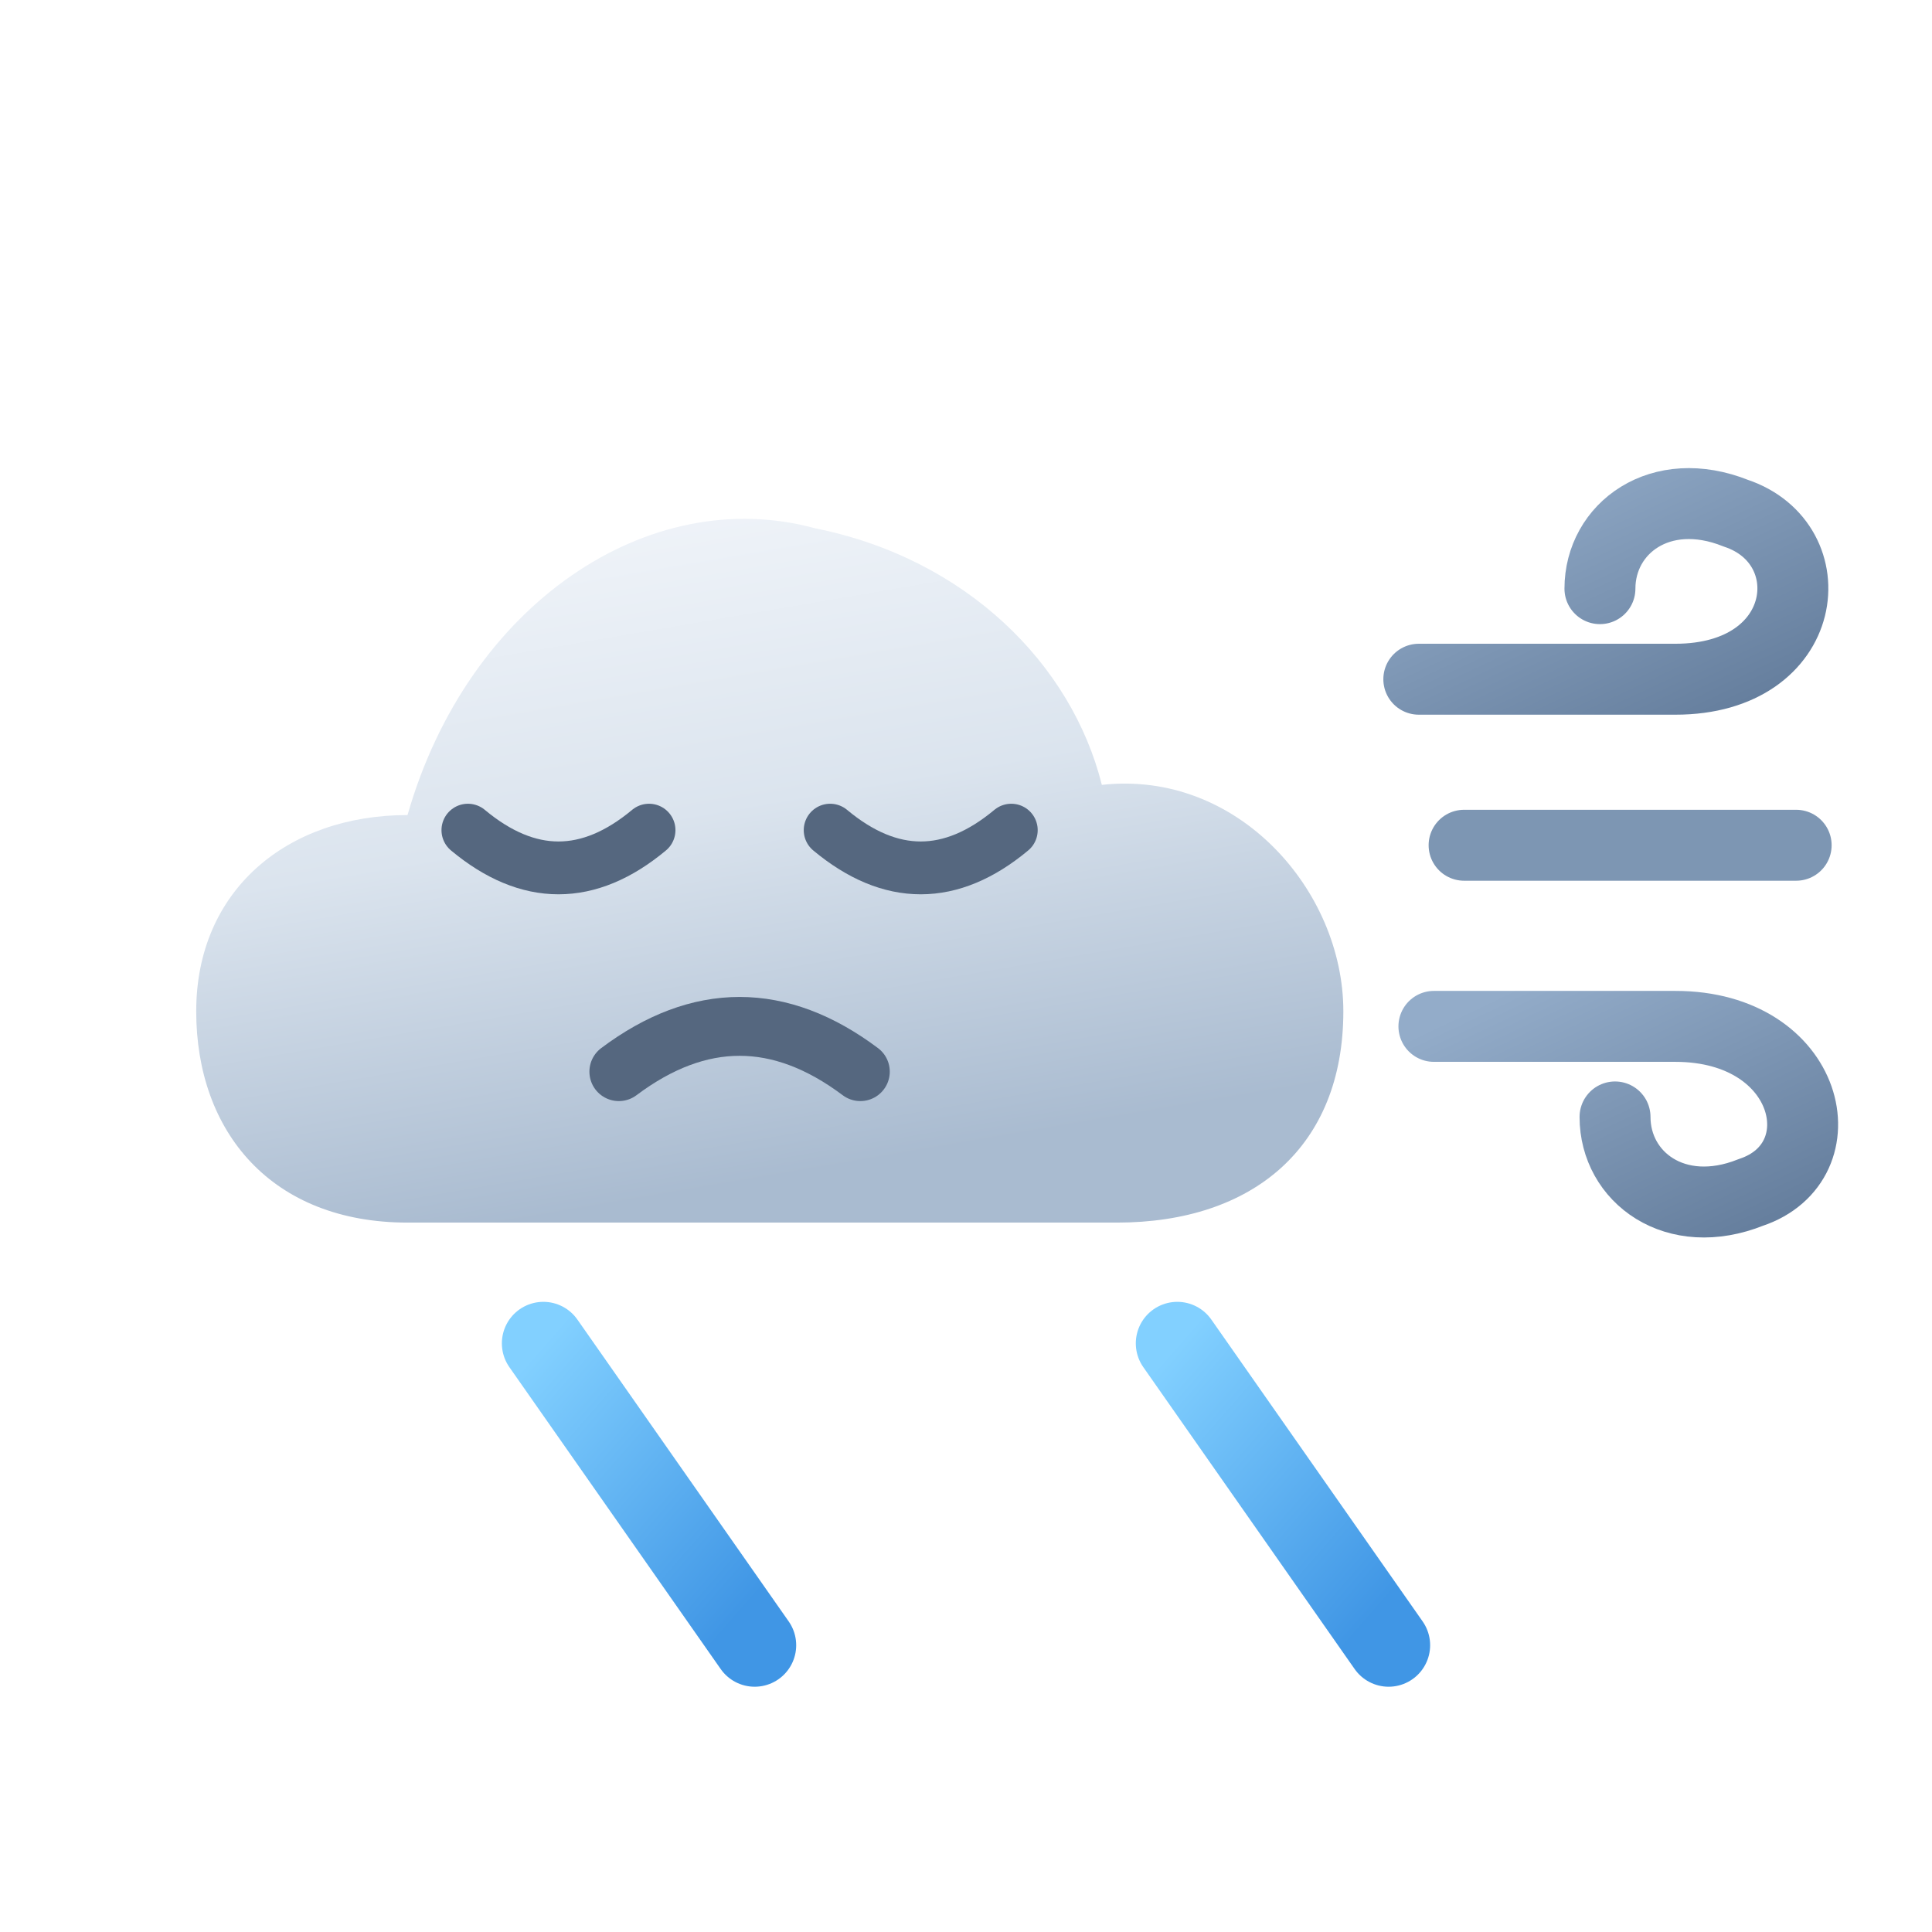
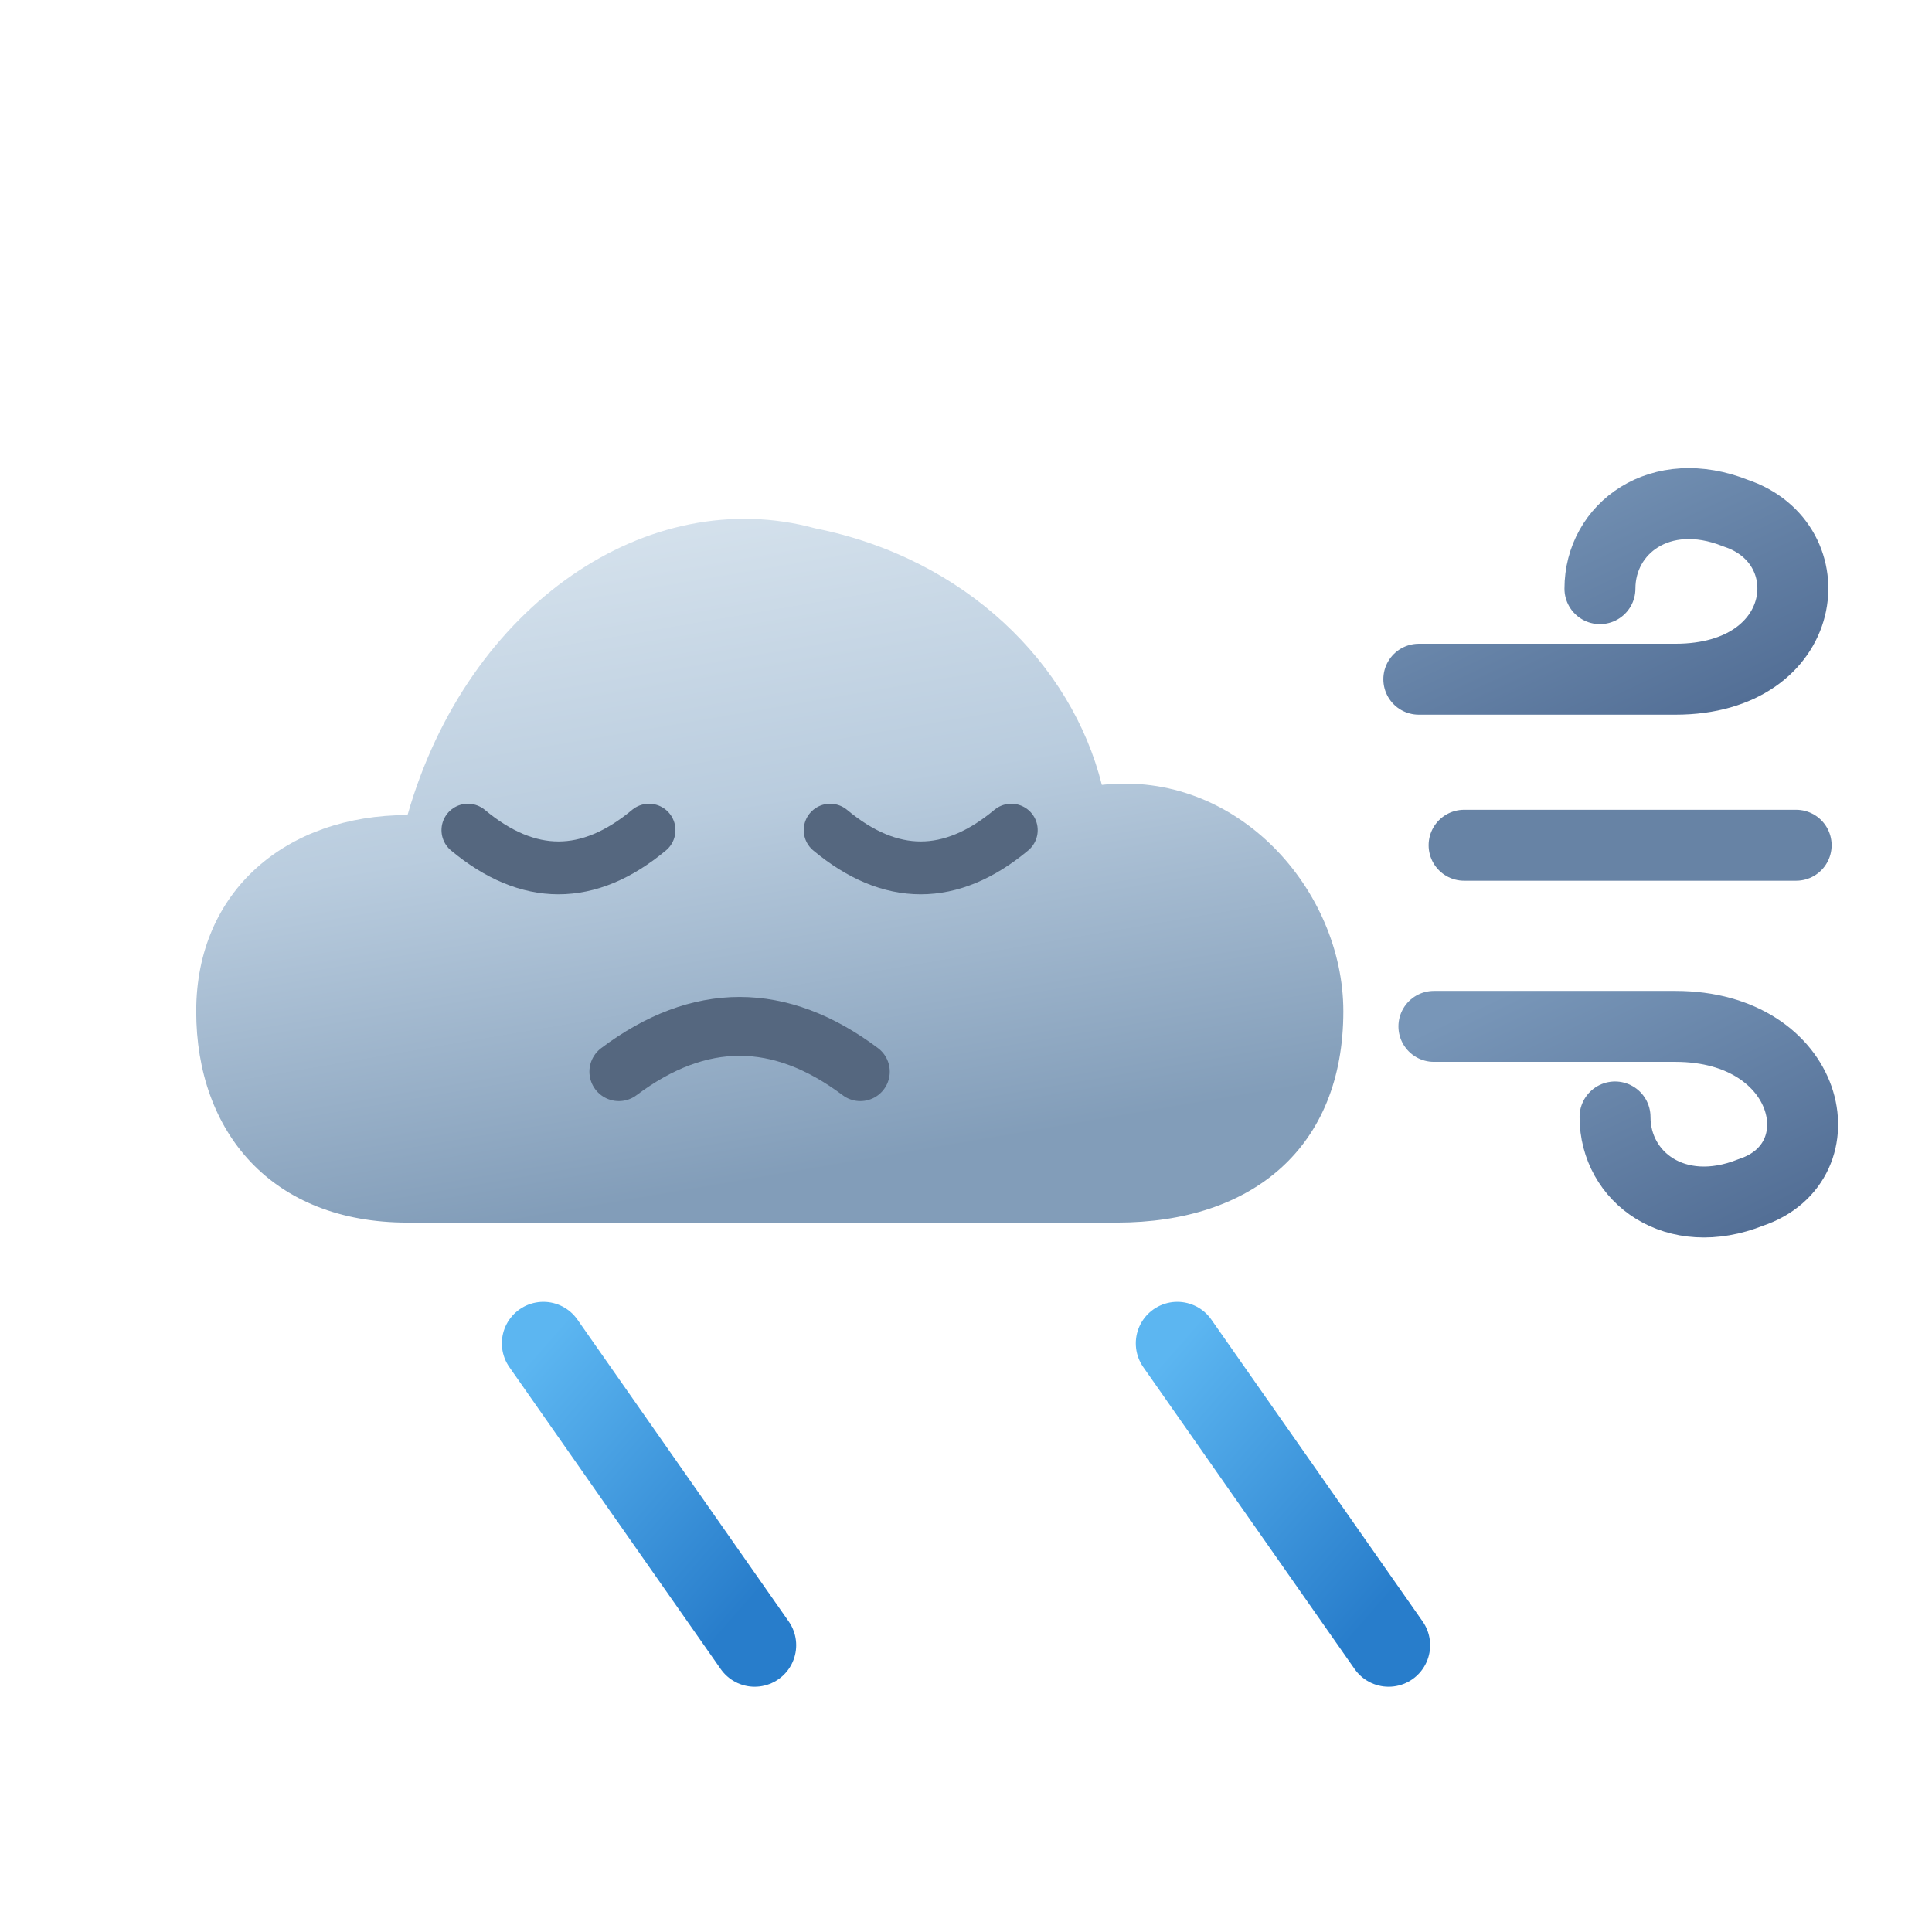
<svg xmlns="http://www.w3.org/2000/svg" viewBox="0 0 128 128" width="128" height="128" role="img" aria-label="08 light rain wind">
  <defs>
    <linearGradient id="cloud" x1="0" y1="0" x2="0.28" y2="1" gradientUnits="objectBoundingBox">
-       <stop stop-color="#F4F7FB" />
-       <stop offset="0.5" stop-color="#DBE4EE" />
-       <stop offset="1" stop-color="#A9BBD0" />
+       <stop stop-color="#DCE7F0" />
+       <stop offset="0.5" stop-color="#B9CCDE" />
+       <stop offset="1" stop-color="#829DB9" />
    </linearGradient>
    <linearGradient id="rear" x1="0" y1="0" x2="0.45" y2="1">
-       <stop stop-color="#AFC0D4" />
-       <stop offset="1" stop-color="#8299B6" />
+       <stop stop-color="#9BAFC7" />
+       <stop offset="1" stop-color="#6B85A5" />
    </linearGradient>
    <linearGradient id="sun" x1="0.1" y1="0" x2="0.8" y2="1">
      <stop stop-color="#FFE994" />
      <stop offset="0.52" stop-color="#FFD56E" />
      <stop offset="1" stop-color="#FFB953" />
    </linearGradient>
    <linearGradient id="rain" x1="0" y1="0" x2="0.8" y2="1">
-       <stop stop-color="#82D0FF" />
-       <stop offset="1" stop-color="#4096E5" />
+       <stop stop-color="#5CB6F1" />
+       <stop offset="1" stop-color="#287DCB" />
    </linearGradient>
    <linearGradient id="wind" x1="0" y1="0" x2="1" y2="1">
-       <stop stop-color="#93ACC9" />
-       <stop offset="1" stop-color="#667F9E" />
+       <stop stop-color="#7896B8" />
+       <stop offset="1" stop-color="#536F96" />
    </linearGradient>
    <linearGradient id="moon" x1="0" y1="0" x2="0.7" y2="1">
      <stop stop-color="#D2DCFF" />
      <stop offset="0.54" stop-color="#A6B9F5" />
      <stop offset="1" stop-color="#7D92E2" />
    </linearGradient>
    <linearGradient id="status" x1="0" y1="0" x2="0.6" y2="1">
      <stop stop-color="#EBF0F7" />
      <stop offset="1" stop-color="#B6C5D7" />
    </linearGradient>
  </defs>
  <path d="M27 81 C18 81 13 75 13 67 C13 59 19 54 27 54 C31 40 43 32 54 35 C64 37 71 44 73 52 C82 51 89 59 89 67 C89 76 83 81 74 81 Z" fill="url(#cloud)" data-part="foreground-cloud" />
  <path d="M31 55 Q37 60 43 55" fill="none" stroke="#55677F" stroke-width="3.5" stroke-linecap="round" stroke-linejoin="round" />
  <path d="M55 55 Q61 60 67 55" fill="none" stroke="#55677F" stroke-width="3.5" stroke-linecap="round" stroke-linejoin="round" />
  <path d="M41 71 Q49 65 57 71" fill="none" stroke="#55677F" stroke-width="3.9" stroke-linecap="round" stroke-linejoin="round" />
  <path d="M94 45 H111 C120 45 121 36 115 34 C110 32 106 35 106 39" fill="none" stroke="url(#wind)" stroke-width="4.7" stroke-linecap="round" stroke-linejoin="round" data-part="open-wind-curl" />
  <path d="M95 68 H111 C120 68 122 77 116 79 C111 81 107 78 107 74" fill="none" stroke="url(#wind)" stroke-width="4.7" stroke-linecap="round" stroke-linejoin="round" data-part="open-wind-curl" />
-   <path d="M97 56 H119" fill="none" stroke="#7D96B3" stroke-width="4.7" stroke-linecap="round" stroke-linejoin="round" data-part="straight-wind-line" />
+   <path d="M97 56 H119" fill="none" stroke="#6783A5" stroke-width="4.7" stroke-linecap="round" stroke-linejoin="round" data-part="straight-wind-line" />
  <path d="M36 89 L50 109" fill="none" stroke="url(#rain)" stroke-width="5.5" stroke-linecap="round" stroke-linejoin="round" data-part="rain-stroke" />
  <path d="M78 89 L92 109" fill="none" stroke="url(#rain)" stroke-width="5.5" stroke-linecap="round" stroke-linejoin="round" data-part="rain-stroke" />
</svg>
